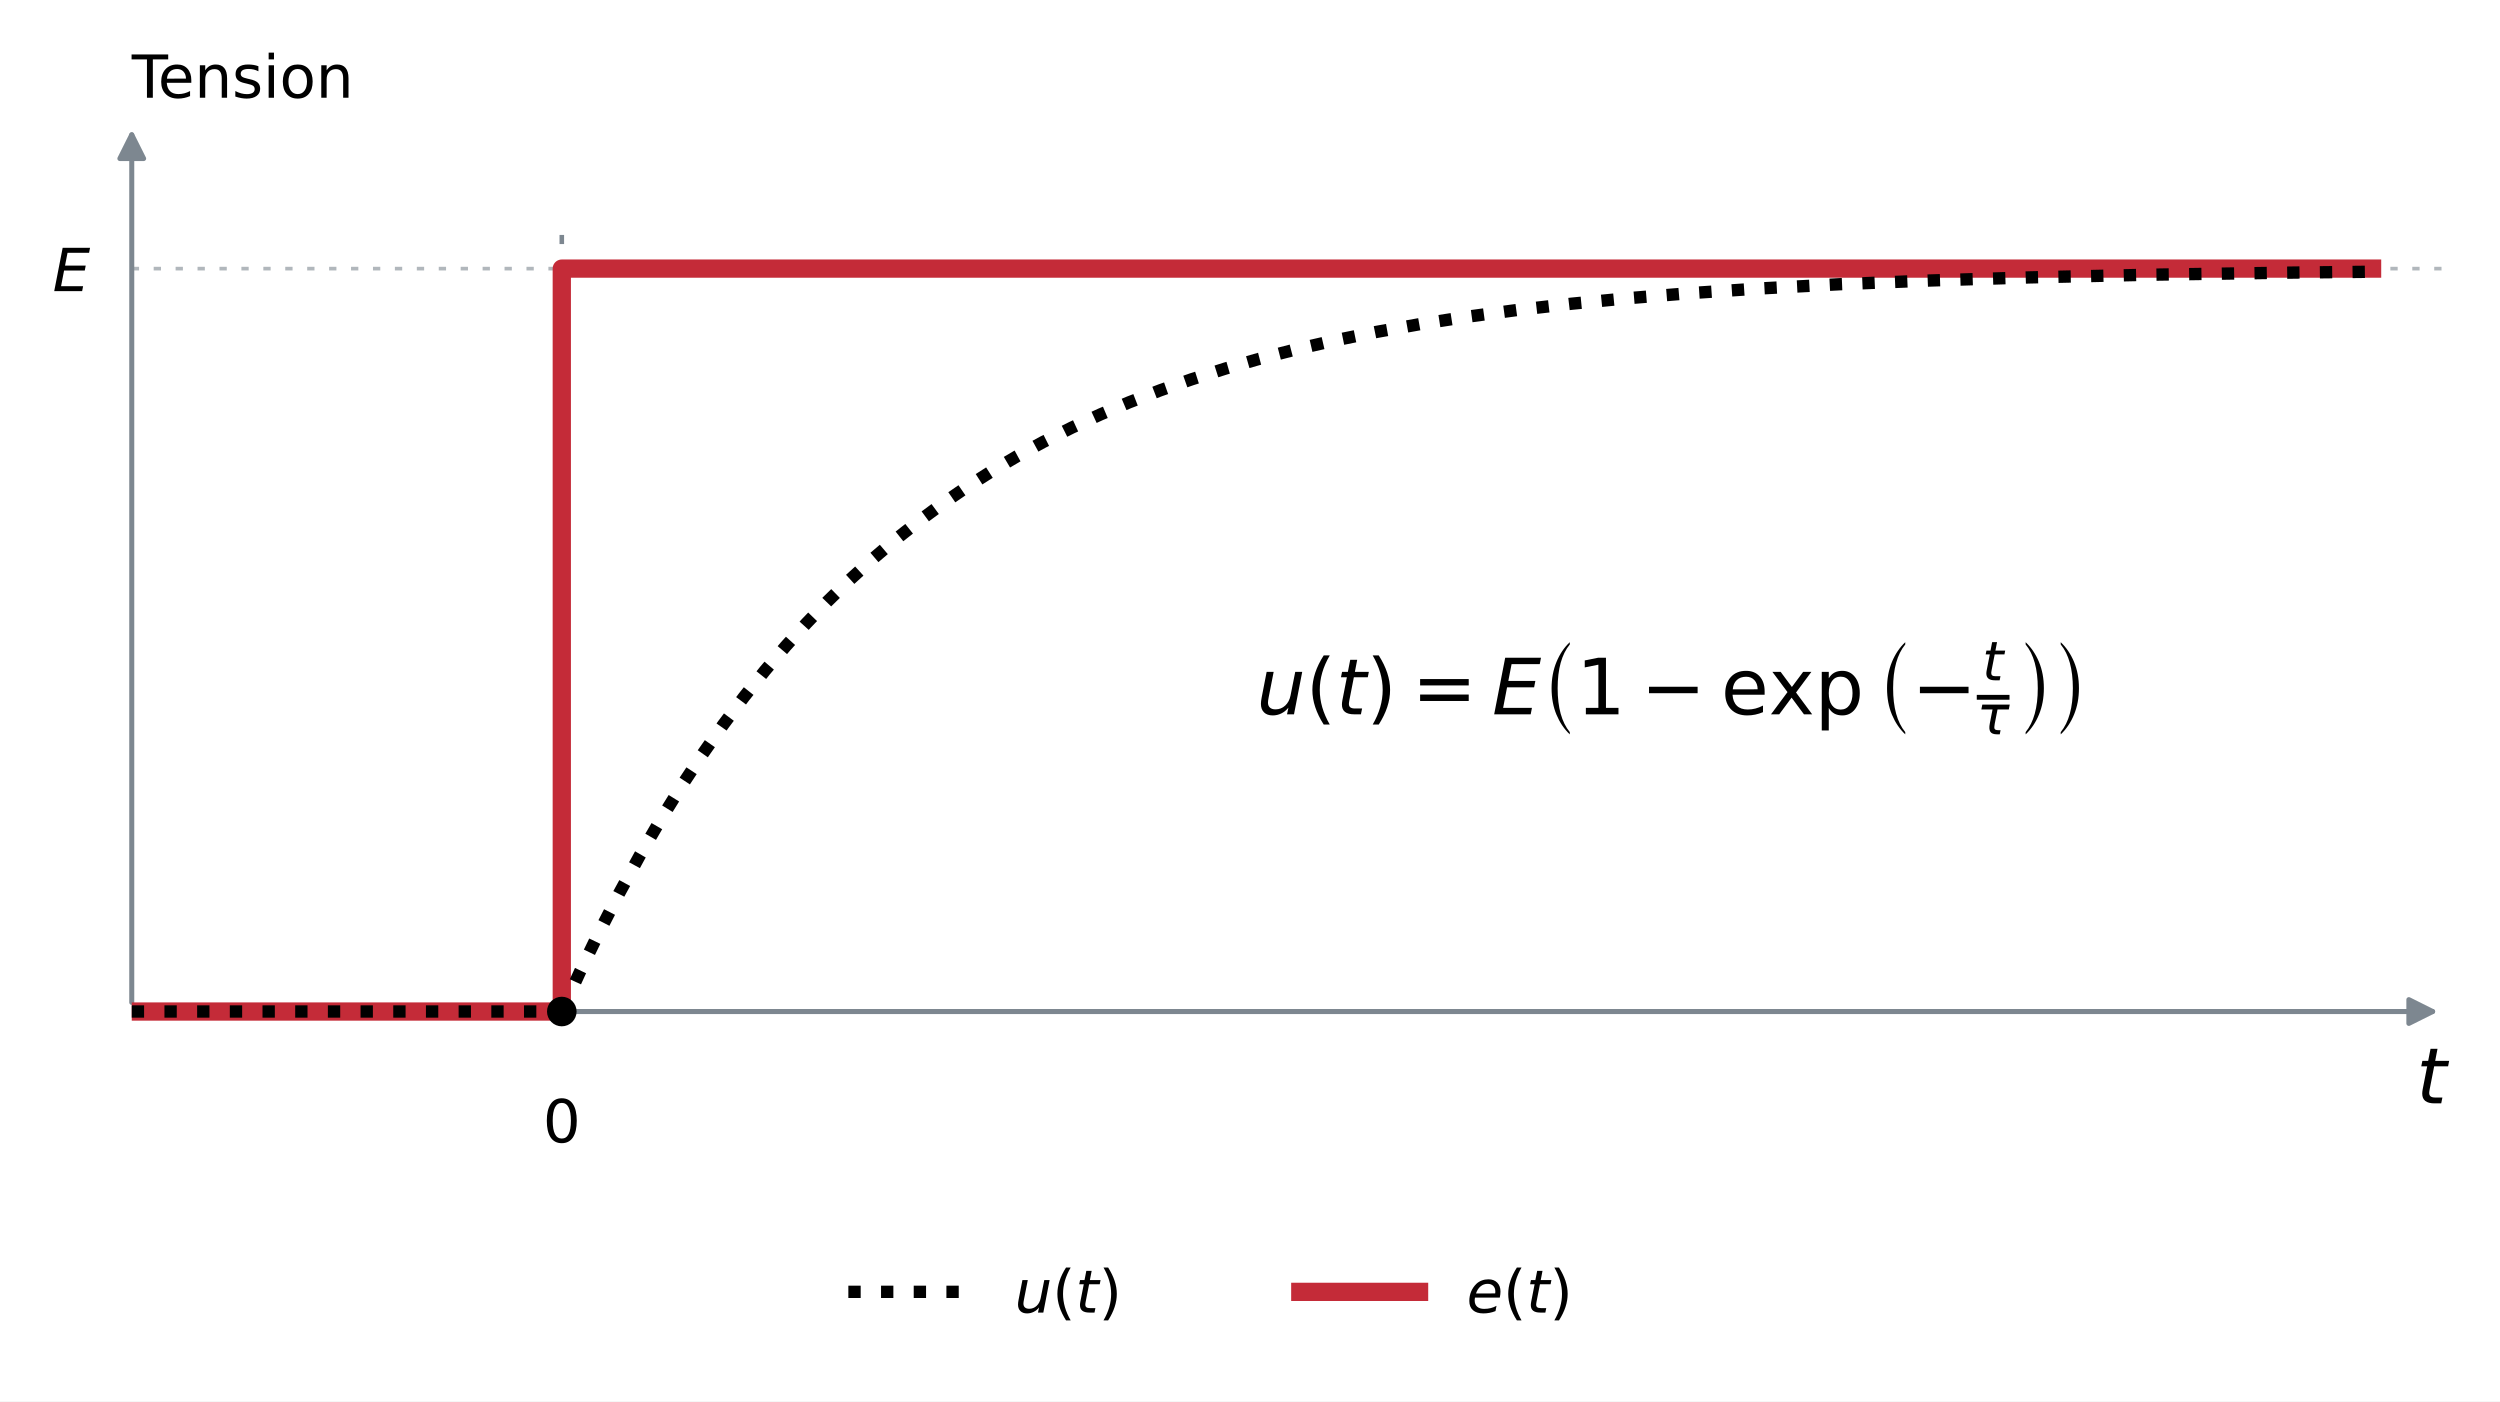
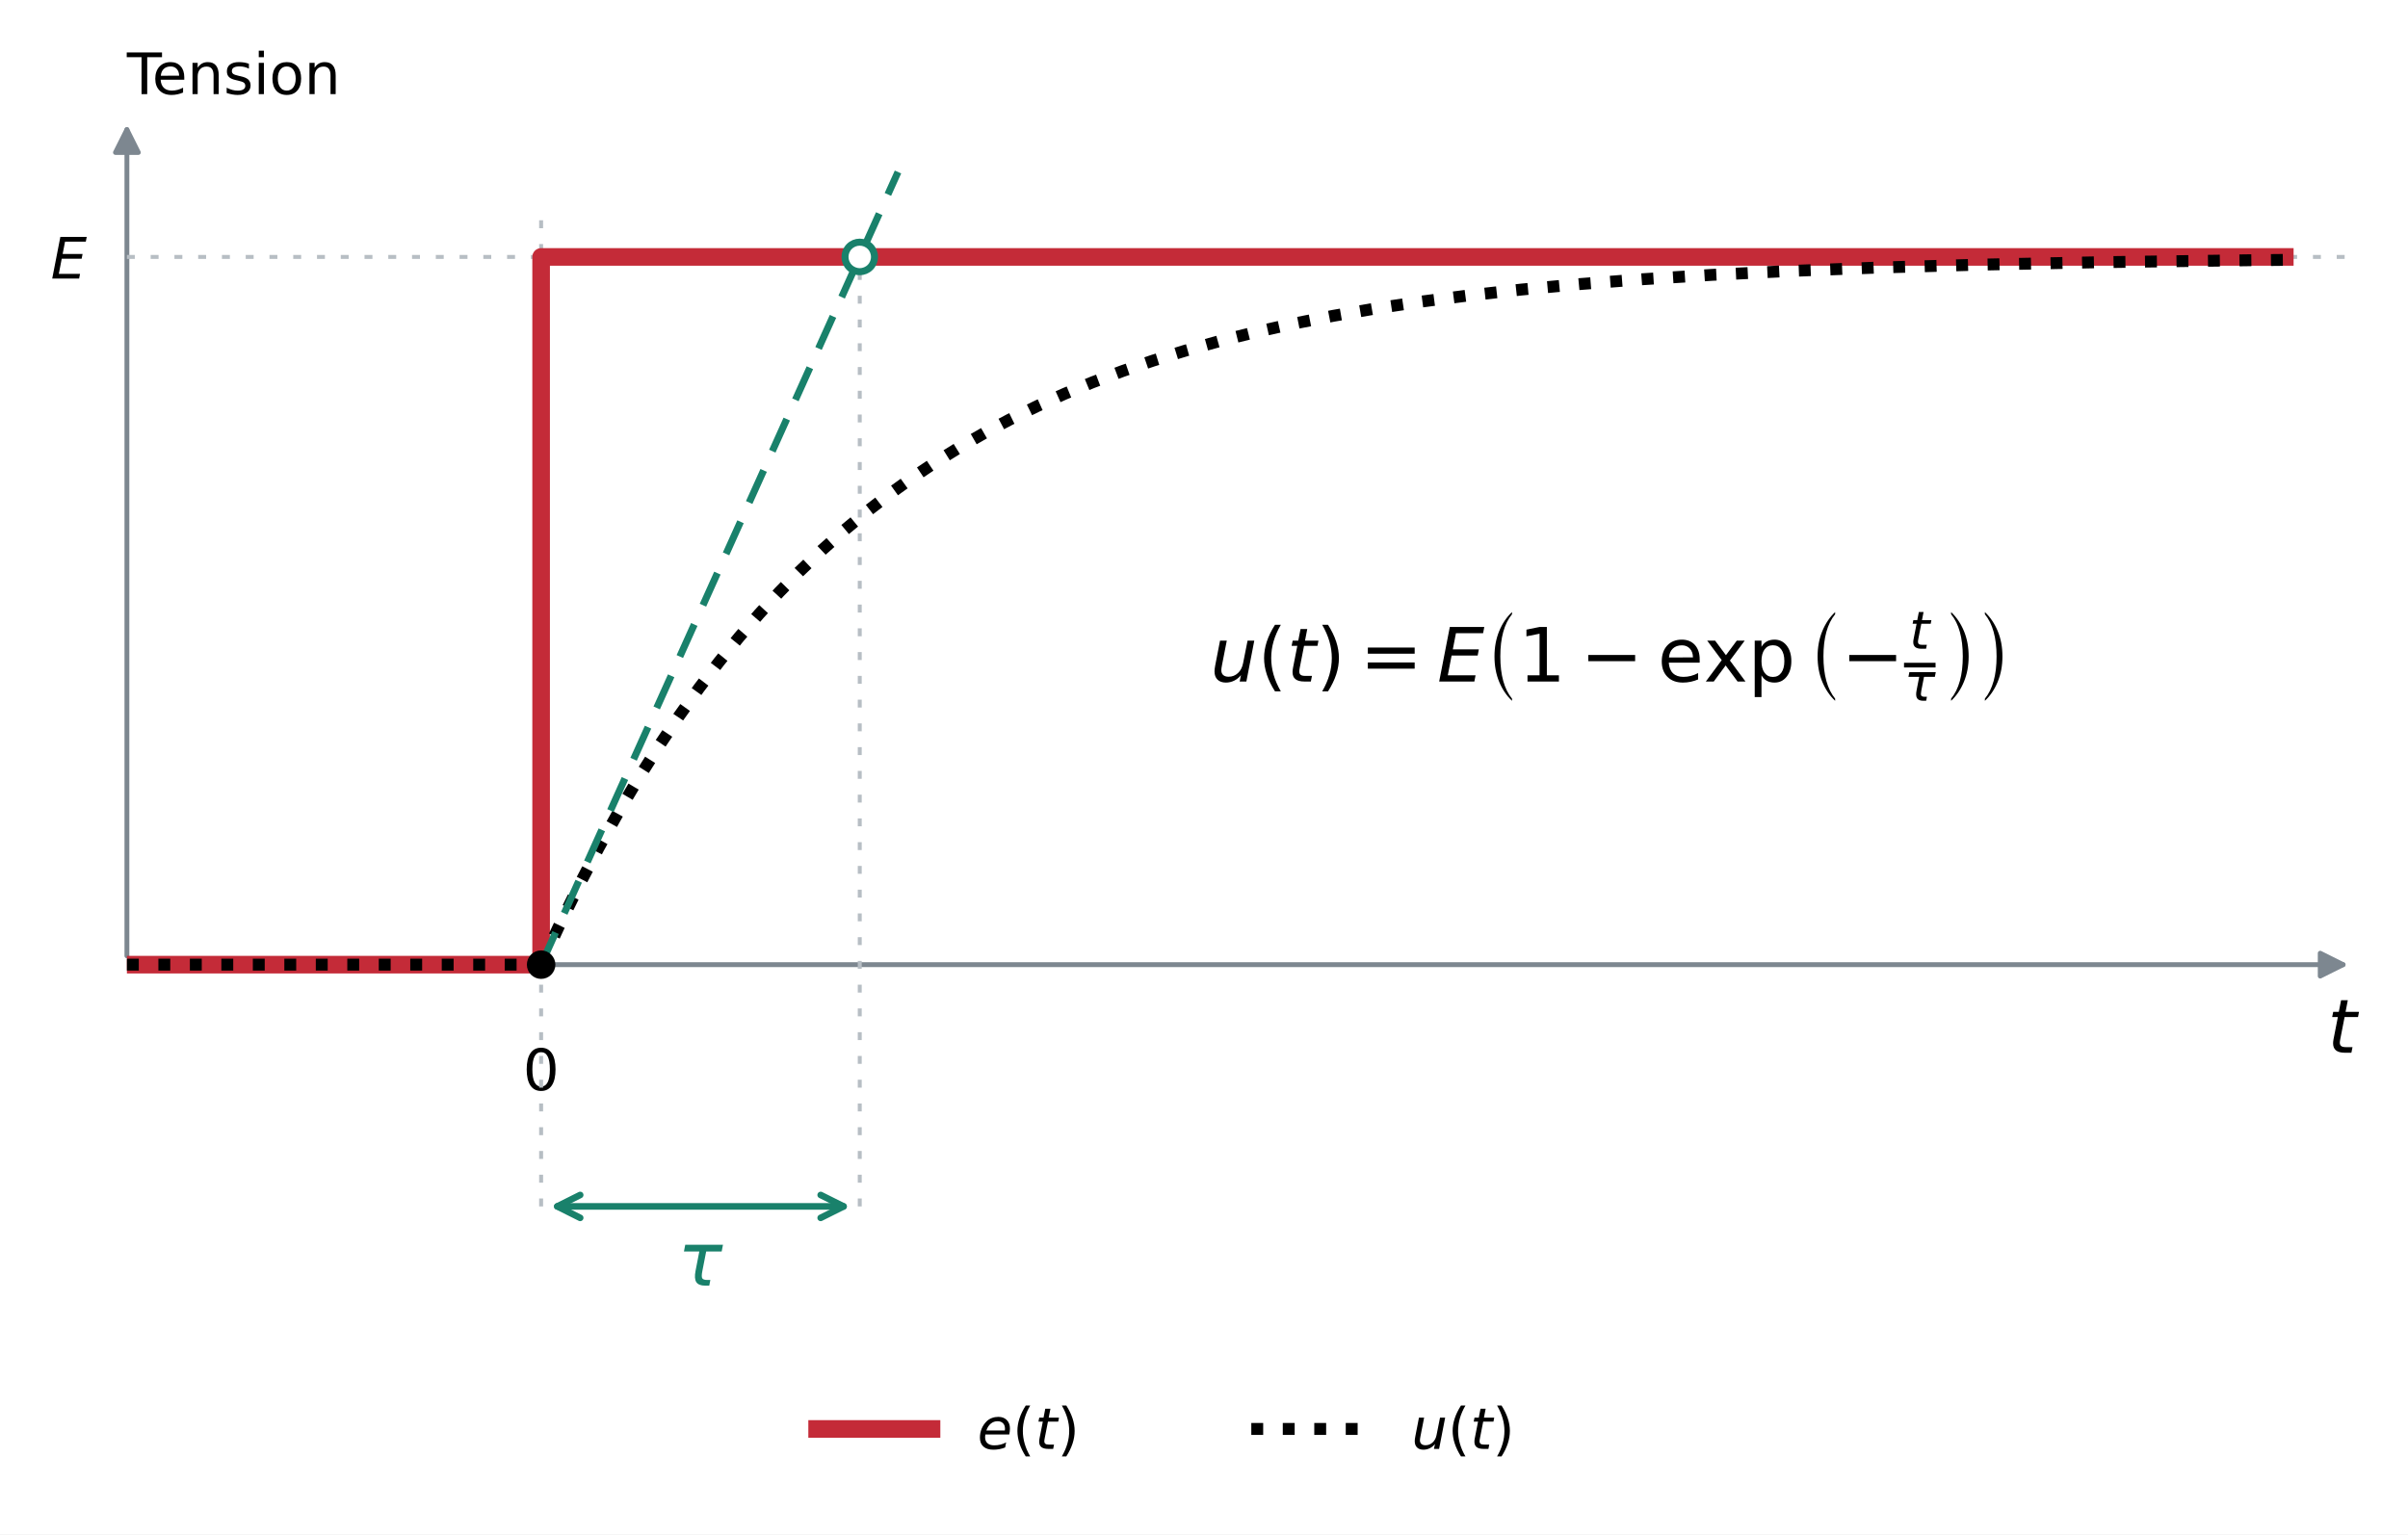
- <svg xmlns="http://www.w3.org/2000/svg" xmlns:xlink="http://www.w3.org/1999/xlink" width="547.24pt" height="306.756pt" viewBox="0 0 547.24 306.756" version="1.1">
+ <svg xmlns="http://www.w3.org/2000/svg" xmlns:xlink="http://www.w3.org/1999/xlink" width="547.24pt" height="348.787pt" viewBox="0 0 547.24 348.787" version="1.1">
  <defs>
    <style type="text/css">*{stroke-linejoin: round; stroke-linecap: butt}</style>
  </defs>
  <g id="figure_1">
    <g id="patch_1">
-       <path d="M 0 306.756  L 547.24 306.756  L 547.24 0  L 0 0  z " style="fill: #ffffff" />
+       <path d="M 0 348.787  L 547.24 348.787  L 547.24 0  L 0 0  z " style="fill: #ffffff" />
    </g>
    <g id="axes_1">
      <g id="patch_2">
-         <path d="M 28.84 231.176  L 535.72 231.176  L 535.72 23.024  L 28.84 23.024  z " style="fill: #ffffff" />
+         <path d="M 28.84 228.927  L 535.72 228.927  L 535.72 23.007  L 28.84 23.007  z " style="fill: #ffffff" />
      </g>
      <g id="patch_3">
-         <path d="M 30.839 221.419  Q 282.28 221.419 532.491 221.419  " style="fill: none; stroke: #7d8790; stroke-width: 1.1; stroke-linecap: round" />
-         <path d="M 527.291 218.819  L 532.491 221.419  L 527.291 224.019  z " style="fill: #7d8790; stroke: #7d8790; stroke-width: 1.1; stroke-linecap: round" />
+         <path d="M 30.839 219.274  Q 282.28 219.274 532.491 219.274  " style="fill: none; stroke: #7d8790; stroke-width: 1.1; stroke-linecap: round" />
+         <path d="M 527.291 216.674  L 532.491 219.274  L 527.291 221.874  z " style="fill: #7d8790; stroke: #7d8790; stroke-width: 1.1; stroke-linecap: round" />
      </g>
      <g id="patch_4">
-         <path d="M 28.84 219.421  Q 28.84 123.849 28.84 29.507  " style="fill: none; stroke: #7d8790; stroke-width: 1.1; stroke-linecap: round" />
-         <path d="M 26.24 34.707  L 28.84 29.507  L 31.44 34.707  z " style="fill: #7d8790; stroke: #7d8790; stroke-width: 1.1; stroke-linecap: round" />
+         <path d="M 28.84 217.274  Q 28.84 122.751 28.84 29.457  " style="fill: none; stroke: #7d8790; stroke-width: 1.1; stroke-linecap: round" />
+         <path d="M 26.24 34.657  L 28.84 29.457  L 31.44 34.657  z " style="fill: #7d8790; stroke: #7d8790; stroke-width: 1.1; stroke-linecap: round" />
      </g>
      <g id="matplotlib.axis_1">
        <g id="xtick_1">
          <g id="line2d_1" />
          <g id="text_1">
-             <g transform="translate(118.8392 250.0541) scale(0.13 -0.13)">
+             <g id="patch_5">
+               <path d="M 117.799 251.548  L 128.15 251.548  L 128.15 236.887  L 117.799 236.887  z " style="fill: #ffffff" />
+             </g>
+             <g transform="translate(118.8392 247.8047) scale(0.13 -0.13)">
              <defs>
                <path id="DejaVuSans-30" d="M 2034 4250  Q 1547 4250 1301 3770  Q 1056 3291 1056 2328  Q 1056 1369 1301 889  Q 1547 409 2034 409  Q 2525 409 2770 889  Q 3016 1369 3016 2328  Q 3016 3291 2770 3770  Q 2525 4250 2034 4250  z M 2034 4750  Q 2819 4750 3233 4129  Q 3647 3509 3647 2328  Q 3647 1150 3233 529  Q 2819 -91 2034 -91  Q 1250 -91 836 529  Q 422 1150 422 2328  Q 422 3509 836 4129  Q 1250 4750 2034 4750  z " transform="scale(0.015625)" />
              </defs>
              <use xlink:href="#DejaVuSans-30" />
            </g>
          </g>
        </g>
      </g>
      <g id="matplotlib.axis_2">
        <g id="ytick_1">
          <g id="line2d_2" />
          <g id="text_2">
-             <g transform="translate(11.52 63.73927) scale(0.13 -0.13)">
+             <g transform="translate(11.52 63.3382) scale(0.13 -0.13)">
              <defs>
                <path id="DejaVuSans-Oblique-45" d="M 1081 4666  L 4031 4666  L 3928 4134  L 1606 4134  L 1338 2753  L 3566 2753  L 3463 2222  L 1234 2222  L 909 531  L 3284 531  L 3181 0  L 172 0  L 1081 4666  z " transform="scale(0.015625)" />
              </defs>
              <use xlink:href="#DejaVuSans-Oblique-45" transform="translate(0 0.09375)" />
            </g>
          </g>
        </g>
      </g>
      <g id="line2d_3">
-         <path d="M 28.84 58.8  L 535.72 58.8  " clip-path="url(#pd158d77e37)" style="fill: none; stroke-dasharray: 1.6,3.2; stroke-dashoffset: 0; stroke: #7d8790; stroke-opacity: 0.6; stroke-width: 0.8" />
+         <path d="M 28.84 58.399  L 535.72 58.399  " clip-path="url(#pcbc2dbef2d)" style="fill: none; stroke-dasharray: 1.8,3.6; stroke-dashoffset: 0; stroke: #b7bec4; stroke-width: 0.9" />
      </g>
      <g id="line2d_4">
-         <path d="M 122.975 221.419  L 122.975 49.043  " clip-path="url(#pd158d77e37)" style="fill: none; stroke-dasharray: 2,4; stroke-dashoffset: 0; stroke: #7d8790" />
+         <path d="M 122.975 219.274  L 122.975 48.747  " clip-path="url(#pcbc2dbef2d)" style="fill: none; stroke-dasharray: 1.8,3.6; stroke-dashoffset: 0; stroke: #b7bec4; stroke-width: 0.9" />
+       </g>
+       <g id="line2d_5">
+         <path d="M 122.975 274.229  L 122.975 219.274  " style="fill: none; stroke-dasharray: 1.8,3.6; stroke-dashoffset: 0; stroke: #b7bec4; stroke-width: 0.9" />
+       </g>
+       <g id="line2d_6">
+         <path d="M 195.386 274.229  L 195.386 58.399  " style="fill: none; stroke-dasharray: 1.8,3.6; stroke-dashoffset: 0; stroke: #b7bec4; stroke-width: 0.9" />
      </g>
      <g id="text_3">
-         <g transform="translate(528.92 241.6542) scale(0.17 -0.17)">
+         <g transform="translate(528.92 239.4309) scale(0.17 -0.17)">
          <defs>
            <path id="DejaVuSans-Oblique-74" d="M 2706 3500  L 2619 3053  L 1472 3053  L 1100 1153  Q 1081 1047 1072 975  Q 1063 903 1063 863  Q 1063 663 1183 572  Q 1303 481 1569 481  L 2150 481  L 2053 0  L 1503 0  Q 991 0 739 200  Q 488 400 488 806  Q 488 878 497 964  Q 506 1050 525 1153  L 897 3053  L 409 3053  L 500 3500  L 978 3500  L 1172 4494  L 1747 4494  L 1556 3500  L 2706 3500  z " transform="scale(0.015625)" />
          </defs>
          <use xlink:href="#DejaVuSans-Oblique-74" transform="translate(0 0.78125)" />
        </g>
      </g>
      <g id="text_4">
        <g transform="translate(28.84 21.39797) scale(0.13 -0.13)">
          <defs>
            <path id="DejaVuSans-54" d="M -19 4666  L 3928 4666  L 3928 4134  L 2272 4134  L 2272 0  L 1638 0  L 1638 4134  L -19 4134  L -19 4666  z " transform="scale(0.015625)" />
            <path id="DejaVuSans-65" d="M 3597 1894  L 3597 1613  L 953 1613  Q 991 1019 1311 708  Q 1631 397 2203 397  Q 2534 397 2845 478  Q 3156 559 3463 722  L 3463 178  Q 3153 47 2828 -22  Q 2503 -91 2169 -91  Q 1331 -91 842 396  Q 353 884 353 1716  Q 353 2575 817 3079  Q 1281 3584 2069 3584  Q 2775 3584 3186 3129  Q 3597 2675 3597 1894  z M 3022 2063  Q 3016 2534 2758 2815  Q 2500 3097 2075 3097  Q 1594 3097 1305 2825  Q 1016 2553 972 2059  L 3022 2063  z " transform="scale(0.015625)" />
            <path id="DejaVuSans-6e" d="M 3513 2113  L 3513 0  L 2938 0  L 2938 2094  Q 2938 2591 2744 2837  Q 2550 3084 2163 3084  Q 1697 3084 1428 2787  Q 1159 2491 1159 1978  L 1159 0  L 581 0  L 581 3500  L 1159 3500  L 1159 2956  Q 1366 3272 1645 3428  Q 1925 3584 2291 3584  Q 2894 3584 3203 3211  Q 3513 2838 3513 2113  z " transform="scale(0.015625)" />
            <path id="DejaVuSans-73" d="M 2834 3397  L 2834 2853  Q 2591 2978 2328 3040  Q 2066 3103 1784 3103  Q 1356 3103 1142 2972  Q 928 2841 928 2578  Q 928 2378 1081 2264  Q 1234 2150 1697 2047  L 1894 2003  Q 2506 1872 2764 1633  Q 3022 1394 3022 966  Q 3022 478 2636 193  Q 2250 -91 1575 -91  Q 1294 -91 989 -36  Q 684 19 347 128  L 347 722  Q 666 556 975 473  Q 1284 391 1588 391  Q 1994 391 2212 530  Q 2431 669 2431 922  Q 2431 1156 2273 1281  Q 2116 1406 1581 1522  L 1381 1569  Q 847 1681 609 1914  Q 372 2147 372 2553  Q 372 3047 722 3315  Q 1072 3584 1716 3584  Q 2034 3584 2315 3537  Q 2597 3491 2834 3397  z " transform="scale(0.015625)" />
            <path id="DejaVuSans-69" d="M 603 3500  L 1178 3500  L 1178 0  L 603 0  L 603 3500  z M 603 4863  L 1178 4863  L 1178 4134  L 603 4134  L 603 4863  z " transform="scale(0.015625)" />
            <path id="DejaVuSans-6f" d="M 1959 3097  Q 1497 3097 1228 2736  Q 959 2375 959 1747  Q 959 1119 1226 758  Q 1494 397 1959 397  Q 2419 397 2687 759  Q 2956 1122 2956 1747  Q 2956 2369 2687 2733  Q 2419 3097 1959 3097  z M 1959 3584  Q 2709 3584 3137 3096  Q 3566 2609 3566 1747  Q 3566 888 3137 398  Q 2709 -91 1959 -91  Q 1206 -91 779 398  Q 353 888 353 1747  Q 353 2609 779 3096  Q 1206 3584 1959 3584  z " transform="scale(0.015625)" />
          </defs>
          <use xlink:href="#DejaVuSans-54" />
          <use xlink:href="#DejaVuSans-65" x="44.084" />
          <use xlink:href="#DejaVuSans-6e" x="105.607" />
          <use xlink:href="#DejaVuSans-73" x="168.986" />
          <use xlink:href="#DejaVuSans-69" x="221.086" />
          <use xlink:href="#DejaVuSans-6f" x="248.869" />
          <use xlink:href="#DejaVuSans-6e" x="310.051" />
        </g>
      </g>
-       <g id="line2d_5">
-         <path d="M 28.84 221.419  L 122.975 221.419  L 122.975 58.8  L 521.238 58.8  " clip-path="url(#pd158d77e37)" style="fill: none; stroke: #c42b38; stroke-width: 4" />
+       <g id="line2d_7">
+         <path d="M 28.84 219.274  L 122.975 219.274  L 122.975 58.399  L 521.238 58.399  " clip-path="url(#pcbc2dbef2d)" style="fill: none; stroke: #c42b38; stroke-width: 4" />
+       </g>
+       <g id="patch_6">
+         <path d="M 191.707 274.229  Q 159.179 274.229 126.65 274.229  " style="fill: none; stroke: #19816b; stroke-width: 1.5; stroke-linecap: round" />
+         <path d="M 186.507 271.629  L 191.707 274.229  L 186.507 276.829  " style="fill: none; stroke: #19816b; stroke-width: 1.5; stroke-linecap: round" />
+         <path d="M 131.85 276.829  L 126.65 274.229  L 131.85 271.629  " style="fill: none; stroke: #19816b; stroke-width: 1.5; stroke-linecap: round" />
      </g>
      <g id="text_5">
-         <g transform="translate(275.0389 156.3715) scale(0.17 -0.17)">
+         <g style="fill: #19816b" transform="translate(153.9956 292.2945) scale(0.17 -0.17)">
+           <defs>
+             <path id="DejaVuSans-Oblique-3c4" d="M 2103 638  Q 2188 488 2525 488  L 2800 488  L 2706 0  L 2363 0  Q 1800 0 1600 300  Q 1403 606 1534 1269  L 1856 2925  L 541 2925  L 653 3500  L 3881 3500  L 3769 2925  L 2444 2925  L 2113 1234  Q 2025 781 2103 638  z " transform="scale(0.015625)" />
+           </defs>
+           <use xlink:href="#DejaVuSans-Oblique-3c4" transform="translate(0 0.3125)" />
+         </g>
+       </g>
+       <g id="text_6">
+         <g transform="translate(275.0389 154.9242) scale(0.17 -0.17)">
          <defs>
            <path id="DejaVuSans-Oblique-75" d="M 428 1388  L 838 3500  L 1416 3500  L 1006 1409  Q 975 1256 961 1147  Q 947 1038 947 966  Q 947 700 1109 554  Q 1272 409 1569 409  Q 2031 409 2368 721  Q 2706 1034 2809 1563  L 3194 3500  L 3769 3500  L 3091 0  L 2516 0  L 2631 550  Q 2388 244 2052 76  Q 1716 -91 1338 -91  Q 878 -91 622 161  Q 366 413 366 863  Q 366 956 381 1097  Q 397 1238 428 1388  z " transform="scale(0.015625)" />
            <path id="DejaVuSans-28" d="M 1984 4856  Q 1566 4138 1362 3434  Q 1159 2731 1159 2009  Q 1159 1288 1364 580  Q 1569 -128 1984 -844  L 1484 -844  Q 1016 -109 783 600  Q 550 1309 550 2009  Q 550 2706 781 3412  Q 1013 4119 1484 4856  L 1984 4856  z " transform="scale(0.015625)" />
            <path id="DejaVuSans-29" d="M 513 4856  L 1013 4856  Q 1481 4119 1714 3412  Q 1947 2706 1947 2009  Q 1947 1309 1714 600  Q 1481 -109 1013 -844  L 513 -844  Q 928 -128 1133 580  Q 1338 1288 1338 2009  Q 1338 2731 1133 3434  Q 928 4138 513 4856  z " transform="scale(0.015625)" />
            <path id="DejaVuSans-3d" d="M 678 2906  L 4684 2906  L 4684 2381  L 678 2381  L 678 2906  z M 678 1631  L 4684 1631  L 4684 1100  L 678 1100  L 678 1631  z " transform="scale(0.015625)" />
            <path id="STIXSizeOneSym-Regular-28" d="M 2445 -858  L 2445 -1050  Q 1728 -371 1309 630  Q 890 1632 890 2886  Q 890 4122 1309 5136  Q 1728 6150 2445 6822  L 2445 6630  Q 1408 5363 1408 2886  Q 1408 410 2445 -858  z " transform="scale(0.015625)" />
            <path id="DejaVuSans-31" d="M 794 531  L 1825 531  L 1825 4091  L 703 3866  L 703 4441  L 1819 4666  L 2450 4666  L 2450 531  L 3481 531  L 3481 0  L 794 0  L 794 531  z " transform="scale(0.015625)" />
            <path id="DejaVuSans-2212" d="M 678 2272  L 4684 2272  L 4684 1741  L 678 1741  L 678 2272  z " transform="scale(0.015625)" />
            <path id="DejaVuSans-78" d="M 3513 3500  L 2247 1797  L 3578 0  L 2900 0  L 1881 1375  L 863 0  L 184 0  L 1544 1831  L 300 3500  L 978 3500  L 1906 2253  L 2834 3500  L 3513 3500  z " transform="scale(0.015625)" />
            <path id="DejaVuSans-70" d="M 1159 525  L 1159 -1331  L 581 -1331  L 581 3500  L 1159 3500  L 1159 2969  Q 1341 3281 1617 3432  Q 1894 3584 2278 3584  Q 2916 3584 3314 3078  Q 3713 2572 3713 1747  Q 3713 922 3314 415  Q 2916 -91 2278 -91  Q 1894 -91 1617 61  Q 1341 213 1159 525  z M 3116 1747  Q 3116 2381 2855 2742  Q 2594 3103 2138 3103  Q 1681 3103 1420 2742  Q 1159 2381 1159 1747  Q 1159 1113 1420 752  Q 1681 391 2138 391  Q 2594 391 2855 752  Q 3116 1113 3116 1747  z " transform="scale(0.015625)" />
-             <path id="DejaVuSans-Oblique-3c4" d="M 2103 638  Q 2188 488 2525 488  L 2800 488  L 2706 0  L 2363 0  Q 1800 0 1600 300  Q 1403 606 1534 1269  L 1856 2925  L 541 2925  L 653 3500  L 3881 3500  L 3769 2925  L 2444 2925  L 2113 1234  Q 2025 781 2103 638  z " transform="scale(0.015625)" />
            <path id="STIXSizeOneSym-Regular-29" d="M 550 6630  L 550 6822  Q 1267 6144 1686 5142  Q 2106 4141 2106 2886  Q 2106 1651 1686 636  Q 1267 -378 550 -1050  L 550 -858  Q 1587 410 1587 2886  Q 1587 5363 550 6630  z " transform="scale(0.015625)" />
          </defs>
          <use xlink:href="#DejaVuSans-Oblique-75" transform="translate(0 0.05)" />
          <use xlink:href="#DejaVuSans-28" transform="translate(63.37891 0.05)" />
          <use xlink:href="#DejaVuSans-Oblique-74" transform="translate(102.3926 0.05)" />
          <use xlink:href="#DejaVuSans-29" transform="translate(141.6016 0.05)" />
          <use xlink:href="#DejaVuSans-3d" transform="translate(200.0977 0.05)" />
          <use xlink:href="#DejaVuSans-Oblique-45" transform="translate(303.3691 0.05)" />
          <use xlink:href="#STIXSizeOneSym-Regular-28" transform="translate(366.5527 -9.934375) scale(0.964914)" />
          <use xlink:href="#DejaVuSans-31" transform="translate(411.7147 0.05)" />
          <use xlink:href="#DejaVuSans-2212" transform="translate(494.8202 0.05)" />
          <use xlink:href="#DejaVuSans-65" transform="translate(598.0917 0.05)" />
          <use xlink:href="#DejaVuSans-78" transform="translate(659.6151 0.05)" />
          <use xlink:href="#DejaVuSans-70" transform="translate(718.7948 0.05)" />
          <use xlink:href="#STIXSizeOneSym-Regular-28" transform="translate(798.5071 -9.934375) scale(0.964914)" />
          <use xlink:href="#DejaVuSans-2212" transform="translate(843.6691 0.05)" />
          <use xlink:href="#DejaVuSans-Oblique-74" transform="translate(934.4581 43.84687) scale(0.7)" />
          <use xlink:href="#DejaVuSans-Oblique-3c4" transform="translate(927.4581 -25.68437) scale(0.7)" />
          <use xlink:href="#STIXSizeOneSym-Regular-29" transform="translate(982.1017 -9.934375) scale(0.964914)" />
          <use xlink:href="#STIXSizeOneSym-Regular-29" transform="translate(1027.264 -9.934375) scale(0.964914)" />
          <path d="M 927.458 18.847  L 927.458 25.097  L 969.602 25.097  L 969.602 18.847  L 927.458 18.847  z " />
        </g>
      </g>
-       <g id="line2d_6">
-         <path d="M 28.84 221.419  L 122.975 221.419  " clip-path="url(#pd158d77e37)" style="fill: none; stroke-dasharray: 2.7,4.455; stroke-dashoffset: 0; stroke: #000000; stroke-width: 2.7" />
+       <g id="line2d_8">
+         <path d="M 28.84 219.274  L 122.975 219.274  " clip-path="url(#pcbc2dbef2d)" style="fill: none; stroke-dasharray: 2.7,4.455; stroke-dashoffset: 0; stroke: #000000; stroke-width: 2.7" />
      </g>
-       <g id="line2d_7">
-         <path d="M 122.975 221.419  L 126.963 212.704  L 130.952 204.457  L 135.51 195.571  L 140.068 187.227  L 144.626 179.392  L 149.184 172.035  L 153.742 165.127  L 158.3 158.64  L 162.858 152.549  L 167.416 146.83  L 171.974 141.46  L 176.532 136.417  L 181.09 131.682  L 185.649 127.235  L 190.776 122.557  L 195.904 118.198  L 201.032 114.137  L 206.16 110.354  L 211.288 106.829  L 216.985 103.195  L 222.683 99.836  L 228.381 96.731  L 234.648 93.586  L 240.915 90.702  L 247.183 88.057  L 254.02 85.421  L 260.857 83.022  L 268.264 80.667  L 275.671 78.541  L 283.647 76.482  L 292.194 74.513  L 301.31 72.655  L 310.996 70.92  L 321.252 69.32  L 332.077 67.859  L 344.042 66.479  L 356.577 65.259  L 370.251 64.147  L 385.635 63.124  L 402.727 62.215  L 422.099 61.413  L 444.32 60.723  L 470.529 60.139  L 502.436 59.662  L 521.238 59.465  L 521.238 59.465  " clip-path="url(#pd158d77e37)" style="fill: none; stroke-dasharray: 2.7,4.455; stroke-dashoffset: 0; stroke: #000000; stroke-width: 2.7" />
+       <g id="line2d_9">
+         <path d="M 122.975 219.274  L 126.963 210.653  L 131.521 201.365  L 136.079 192.643  L 140.637 184.453  L 145.196 176.763  L 149.754 169.542  L 154.312 162.761  L 158.87 156.395  L 163.428 150.416  L 167.986 144.802  L 172.544 139.531  L 177.102 134.582  L 181.66 129.934  L 186.788 125.043  L 191.916 120.487  L 197.044 116.243  L 202.172 112.288  L 207.299 108.604  L 212.427 105.172  L 218.125 101.632  L 223.823 98.361  L 229.52 95.337  L 235.788 92.275  L 242.055 89.466  L 248.322 86.89  L 255.159 84.323  L 261.997 81.987  L 269.403 79.694  L 277.38 77.473  L 285.357 75.483  L 293.903 73.581  L 303.019 71.785  L 312.705 70.109  L 322.961 68.563  L 333.786 67.152  L 345.751 65.819  L 358.856 64.59  L 373.1 63.485  L 389.053 62.479  L 406.716 61.596  L 426.657 60.827  L 450.018 60.157  L 477.366 59.604  L 510.982 59.157  L 521.238 59.057  L 521.238 59.057  " clip-path="url(#pcbc2dbef2d)" style="fill: none; stroke-dasharray: 2.7,4.455; stroke-dashoffset: 0; stroke: #000000; stroke-width: 2.7" />
+       </g>
+       <g id="line2d_10">
+         <path d="M 122.975 219.274  L 204.076 39.094  " clip-path="url(#pcbc2dbef2d)" style="fill: none; stroke-dasharray: 8,4.8; stroke-dashoffset: 0; stroke: #19816b; stroke-width: 1.6" />
      </g>
      <g id="PathCollection_1">
        <defs>
-           <path id="m6588423487" d="M 0 2.739  C 0.726 2.739 1.423 2.45 1.936 1.936  C 2.45 1.423 2.739 0.726 2.739 0  C 2.739 -0.726 2.45 -1.423 1.936 -1.936  C 1.423 -2.45 0.726 -2.739 0 -2.739  C -0.726 -2.739 -1.423 -2.45 -1.936 -1.936  C -2.45 -1.423 -2.739 -0.726 -2.739 0  C -2.739 0.726 -2.45 1.423 -1.936 1.936  C -1.423 2.45 -0.726 2.739 0 2.739  z " style="stroke: #000000" />
+           <path id="m1f501651cf" d="M 0 2.739  C 0.726 2.739 1.423 2.45 1.936 1.936  C 2.45 1.423 2.739 0.726 2.739 0  C 2.739 -0.726 2.45 -1.423 1.936 -1.936  C 1.423 -2.45 0.726 -2.739 0 -2.739  C -0.726 -2.739 -1.423 -2.45 -1.936 -1.936  C -2.45 -1.423 -2.739 -0.726 -2.739 0  C -2.739 0.726 -2.45 1.423 -1.936 1.936  C -1.423 2.45 -0.726 2.739 0 2.739  z " style="stroke: #000000" />
        </defs>
-         <g clip-path="url(#pd158d77e37)">
-           <use xlink:href="#m6588423487" x="122.975" y="221.419" style="stroke: #000000" />
+         <g clip-path="url(#pcbc2dbef2d)">
+           <use xlink:href="#m1f501651cf" x="122.975" y="219.274" style="stroke: #000000" />
+         </g>
+       </g>
+       <g id="PathCollection_2">
+         <defs>
+           <path id="mc3b79bf395" d="M 0 3.354  C 0.89 3.354 1.743 3.001 2.372 2.372  C 3.001 1.743 3.354 0.89 3.354 0  C 3.354 -0.89 3.001 -1.743 2.372 -2.372  C 1.743 -3.001 0.89 -3.354 0 -3.354  C -0.89 -3.354 -1.743 -3.001 -2.372 -2.372  C -3.001 -1.743 -3.354 -0.89 -3.354 0  C -3.354 0.89 -3.001 1.743 -2.372 2.372  C -1.743 3.001 -0.89 3.354 0 3.354  z " style="stroke: #19816b; stroke-width: 1.6" />
+         </defs>
+         <g clip-path="url(#pcbc2dbef2d)">
+           <use xlink:href="#mc3b79bf395" x="195.386" y="58.399" style="fill: #ffffff; stroke: #19816b; stroke-width: 1.6" />
        </g>
      </g>
    </g>
    <g id="legend_1">
-       <g id="line2d_8">
-         <path d="M 185.7 282.783  L 198.7 282.783  L 211.7 282.783  " style="fill: none; stroke-dasharray: 2.7,4.455; stroke-dashoffset: 0; stroke: #000000; stroke-width: 2.7" />
-       </g>
-       <g id="text_6">
-         <g transform="translate(222.1 287.3326) scale(0.13 -0.13)">
-           <use xlink:href="#DejaVuSans-Oblique-75" transform="translate(0 0.125)" />
-           <use xlink:href="#DejaVuSans-28" transform="translate(63.37891 0.125)" />
-           <use xlink:href="#DejaVuSans-Oblique-74" transform="translate(102.3926 0.125)" />
-           <use xlink:href="#DejaVuSans-29" transform="translate(141.6016 0.125)" />
-         </g>
-       </g>
-       <g id="line2d_9">
-         <path d="M 284.63 282.783  L 297.63 282.783  L 310.63 282.783  " style="fill: none; stroke: #c42b38; stroke-width: 4; stroke-linecap: square" />
+       <g id="line2d_11">
+         <path d="M 185.7 324.813  L 198.7 324.813  L 211.7 324.813  " style="fill: none; stroke: #c42b38; stroke-width: 4; stroke-linecap: square" />
      </g>
      <g id="text_7">
-         <g transform="translate(321.03 287.3326) scale(0.13 -0.13)">
+         <g transform="translate(222.1 329.3631) scale(0.13 -0.13)">
          <defs>
            <path id="DejaVuSans-Oblique-65" d="M 3078 2063  Q 3088 2113 3092 2166  Q 3097 2219 3097 2272  Q 3097 2653 2873 2875  Q 2650 3097 2266 3097  Q 1838 3097 1509 2826  Q 1181 2556 1013 2059  L 3078 2063  z M 3578 1613  L 903 1613  Q 884 1494 878 1425  Q 872 1356 872 1306  Q 872 872 1139 634  Q 1406 397 1894 397  Q 2269 397 2603 481  Q 2938 566 3225 728  L 3116 159  Q 2806 34 2476 -28  Q 2147 -91 1806 -91  Q 1078 -91 686 257  Q 294 606 294 1247  Q 294 1794 489 2264  Q 684 2734 1063 3103  Q 1306 3334 1642 3459  Q 1978 3584 2356 3584  Q 2950 3584 3301 3228  Q 3653 2872 3653 2272  Q 3653 2128 3634 1964  Q 3616 1800 3578 1613  z " transform="scale(0.015625)" />
          </defs>
          <use xlink:href="#DejaVuSans-Oblique-65" transform="translate(0 0.125)" />
          <use xlink:href="#DejaVuSans-28" transform="translate(61.52344 0.125)" />
          <use xlink:href="#DejaVuSans-Oblique-74" transform="translate(100.5371 0.125)" />
          <use xlink:href="#DejaVuSans-29" transform="translate(139.7461 0.125)" />
        </g>
      </g>
+       <g id="line2d_12">
+         <path d="M 284.37 324.813  L 297.37 324.813  L 310.37 324.813  " style="fill: none; stroke-dasharray: 2.7,4.455; stroke-dashoffset: 0; stroke: #000000; stroke-width: 2.7" />
+       </g>
+       <g id="text_8">
+         <g transform="translate(320.77 329.3631) scale(0.13 -0.13)">
+           <use xlink:href="#DejaVuSans-Oblique-75" transform="translate(0 0.125)" />
+           <use xlink:href="#DejaVuSans-28" transform="translate(63.37891 0.125)" />
+           <use xlink:href="#DejaVuSans-Oblique-74" transform="translate(102.3926 0.125)" />
+           <use xlink:href="#DejaVuSans-29" transform="translate(141.6016 0.125)" />
+         </g>
+       </g>
    </g>
  </g>
  <defs>
-     <clipPath id="pd158d77e37">
-       <rect x="28.84" y="23.024" width="506.88" height="208.152" />
+     <clipPath id="pcbc2dbef2d">
+       <rect x="28.84" y="23.007" width="506.88" height="205.92" />
    </clipPath>
  </defs>
</svg>
